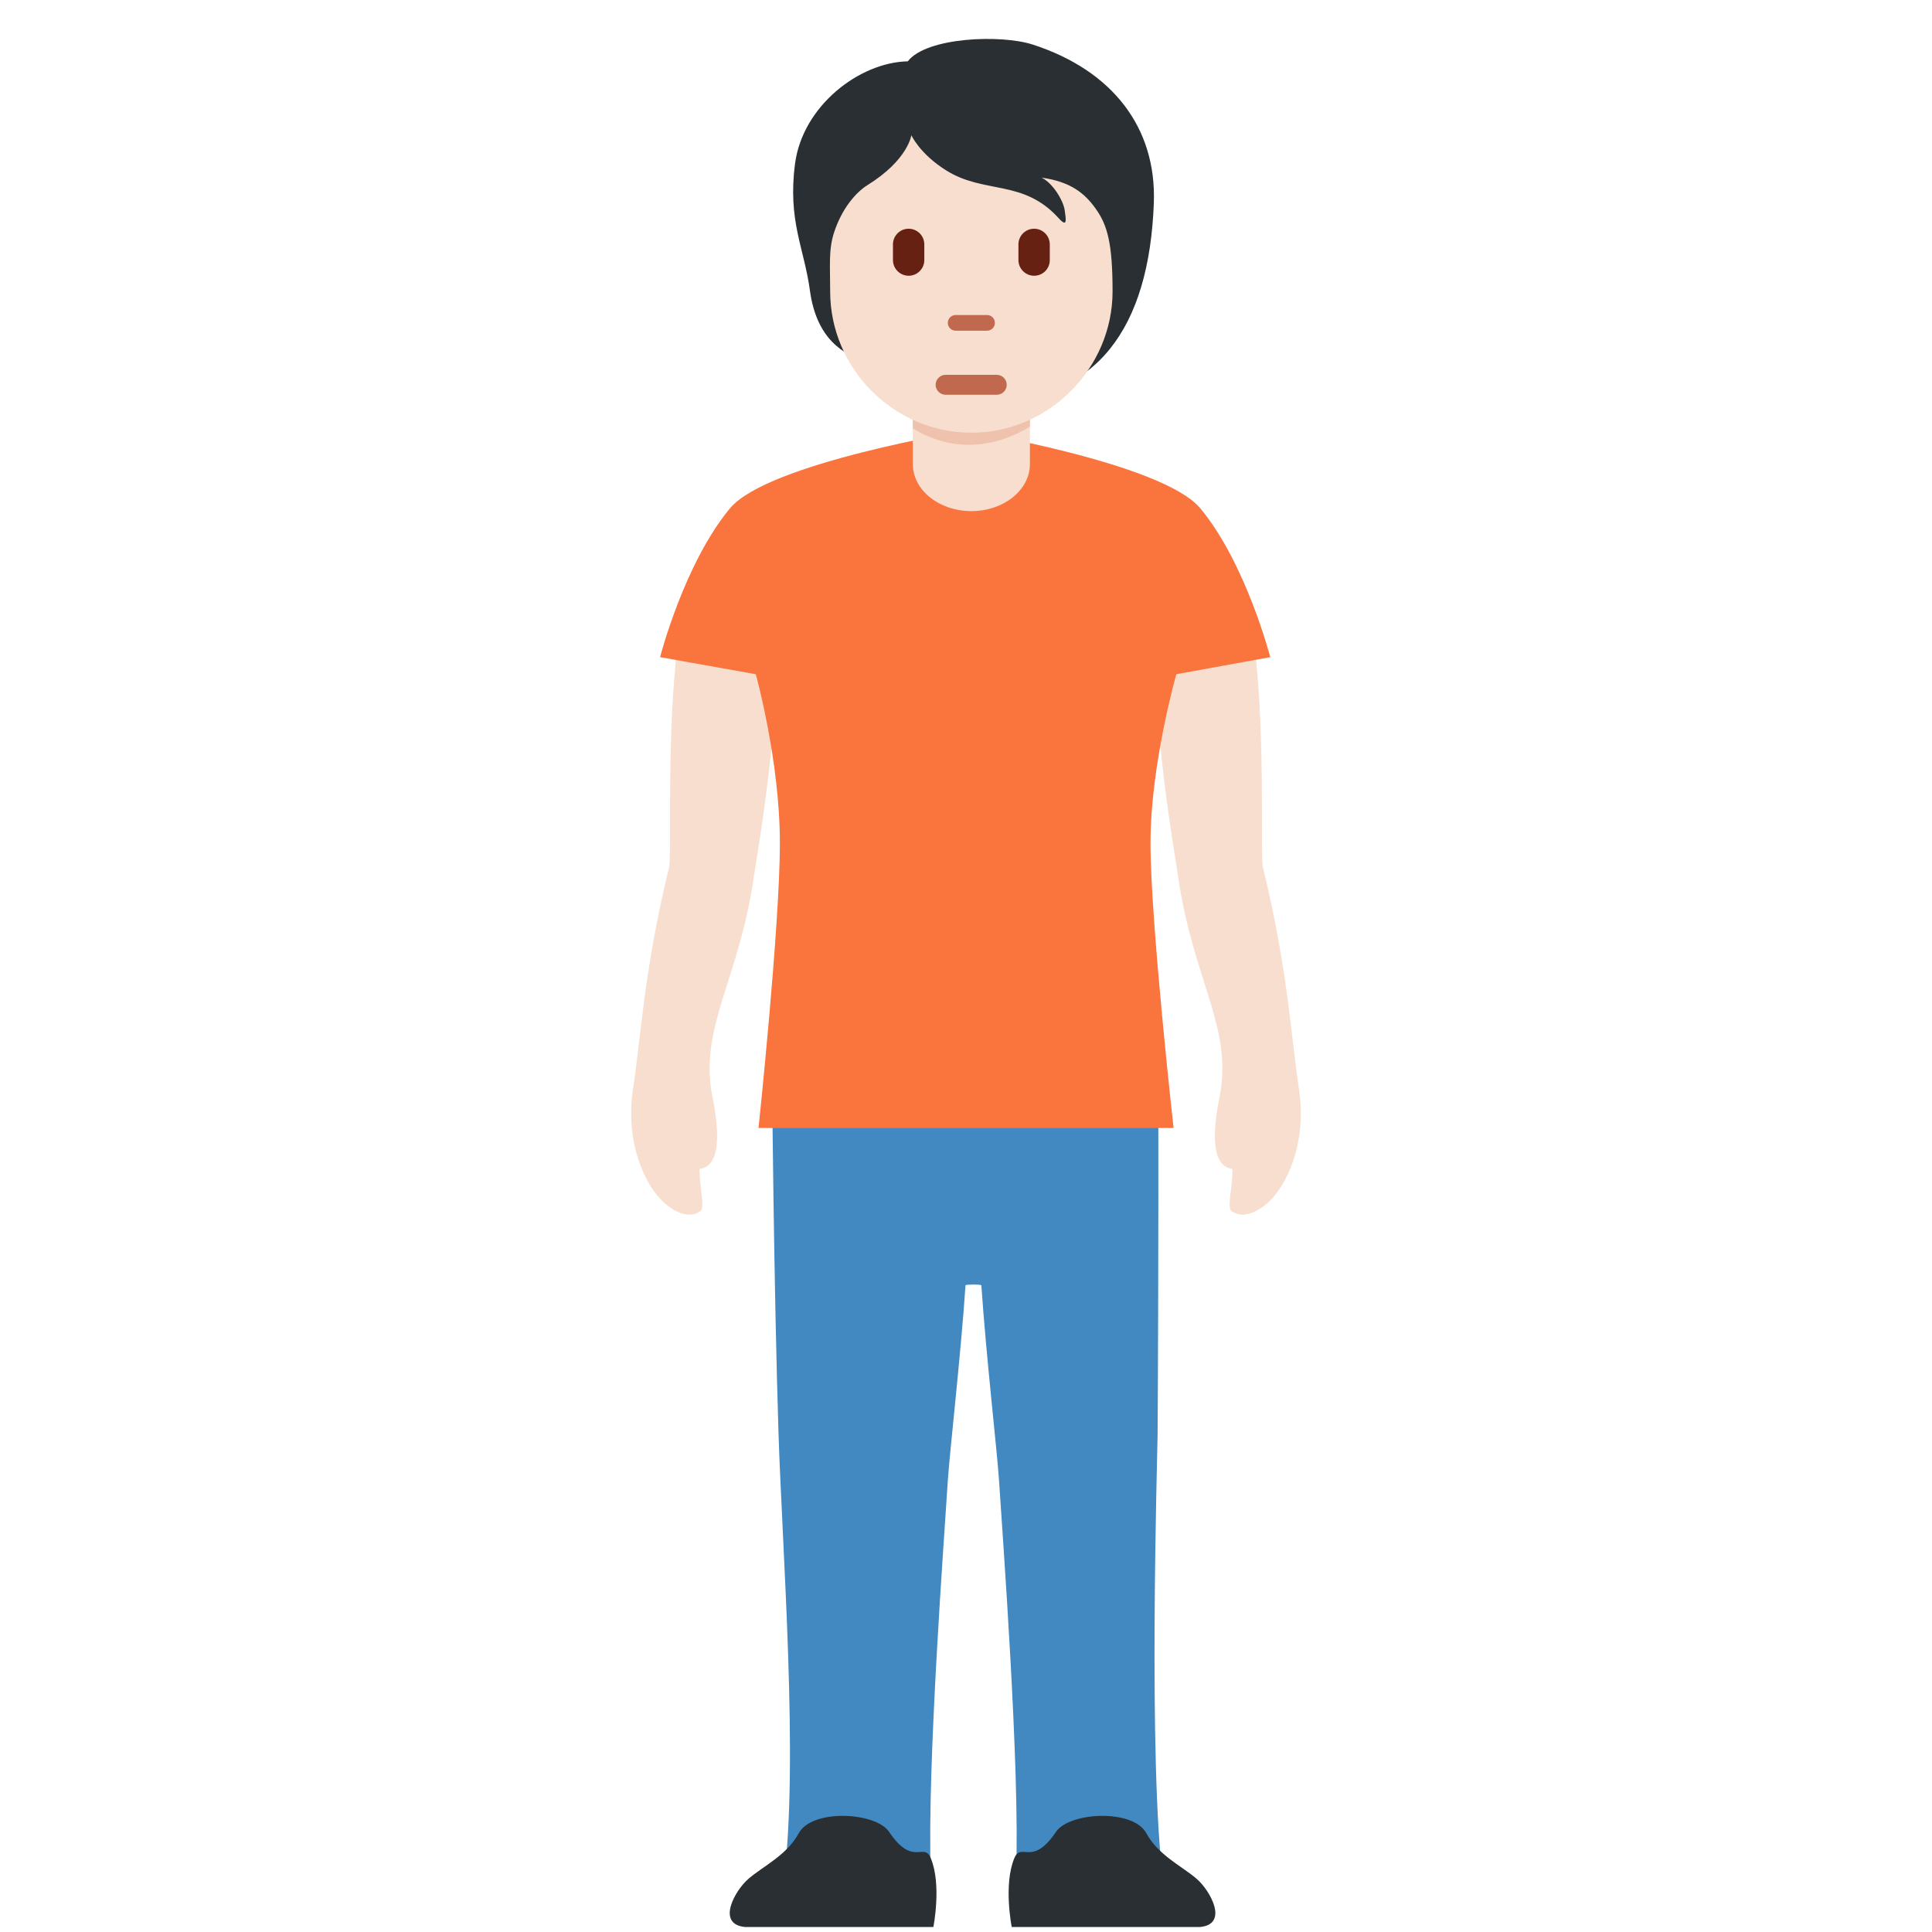
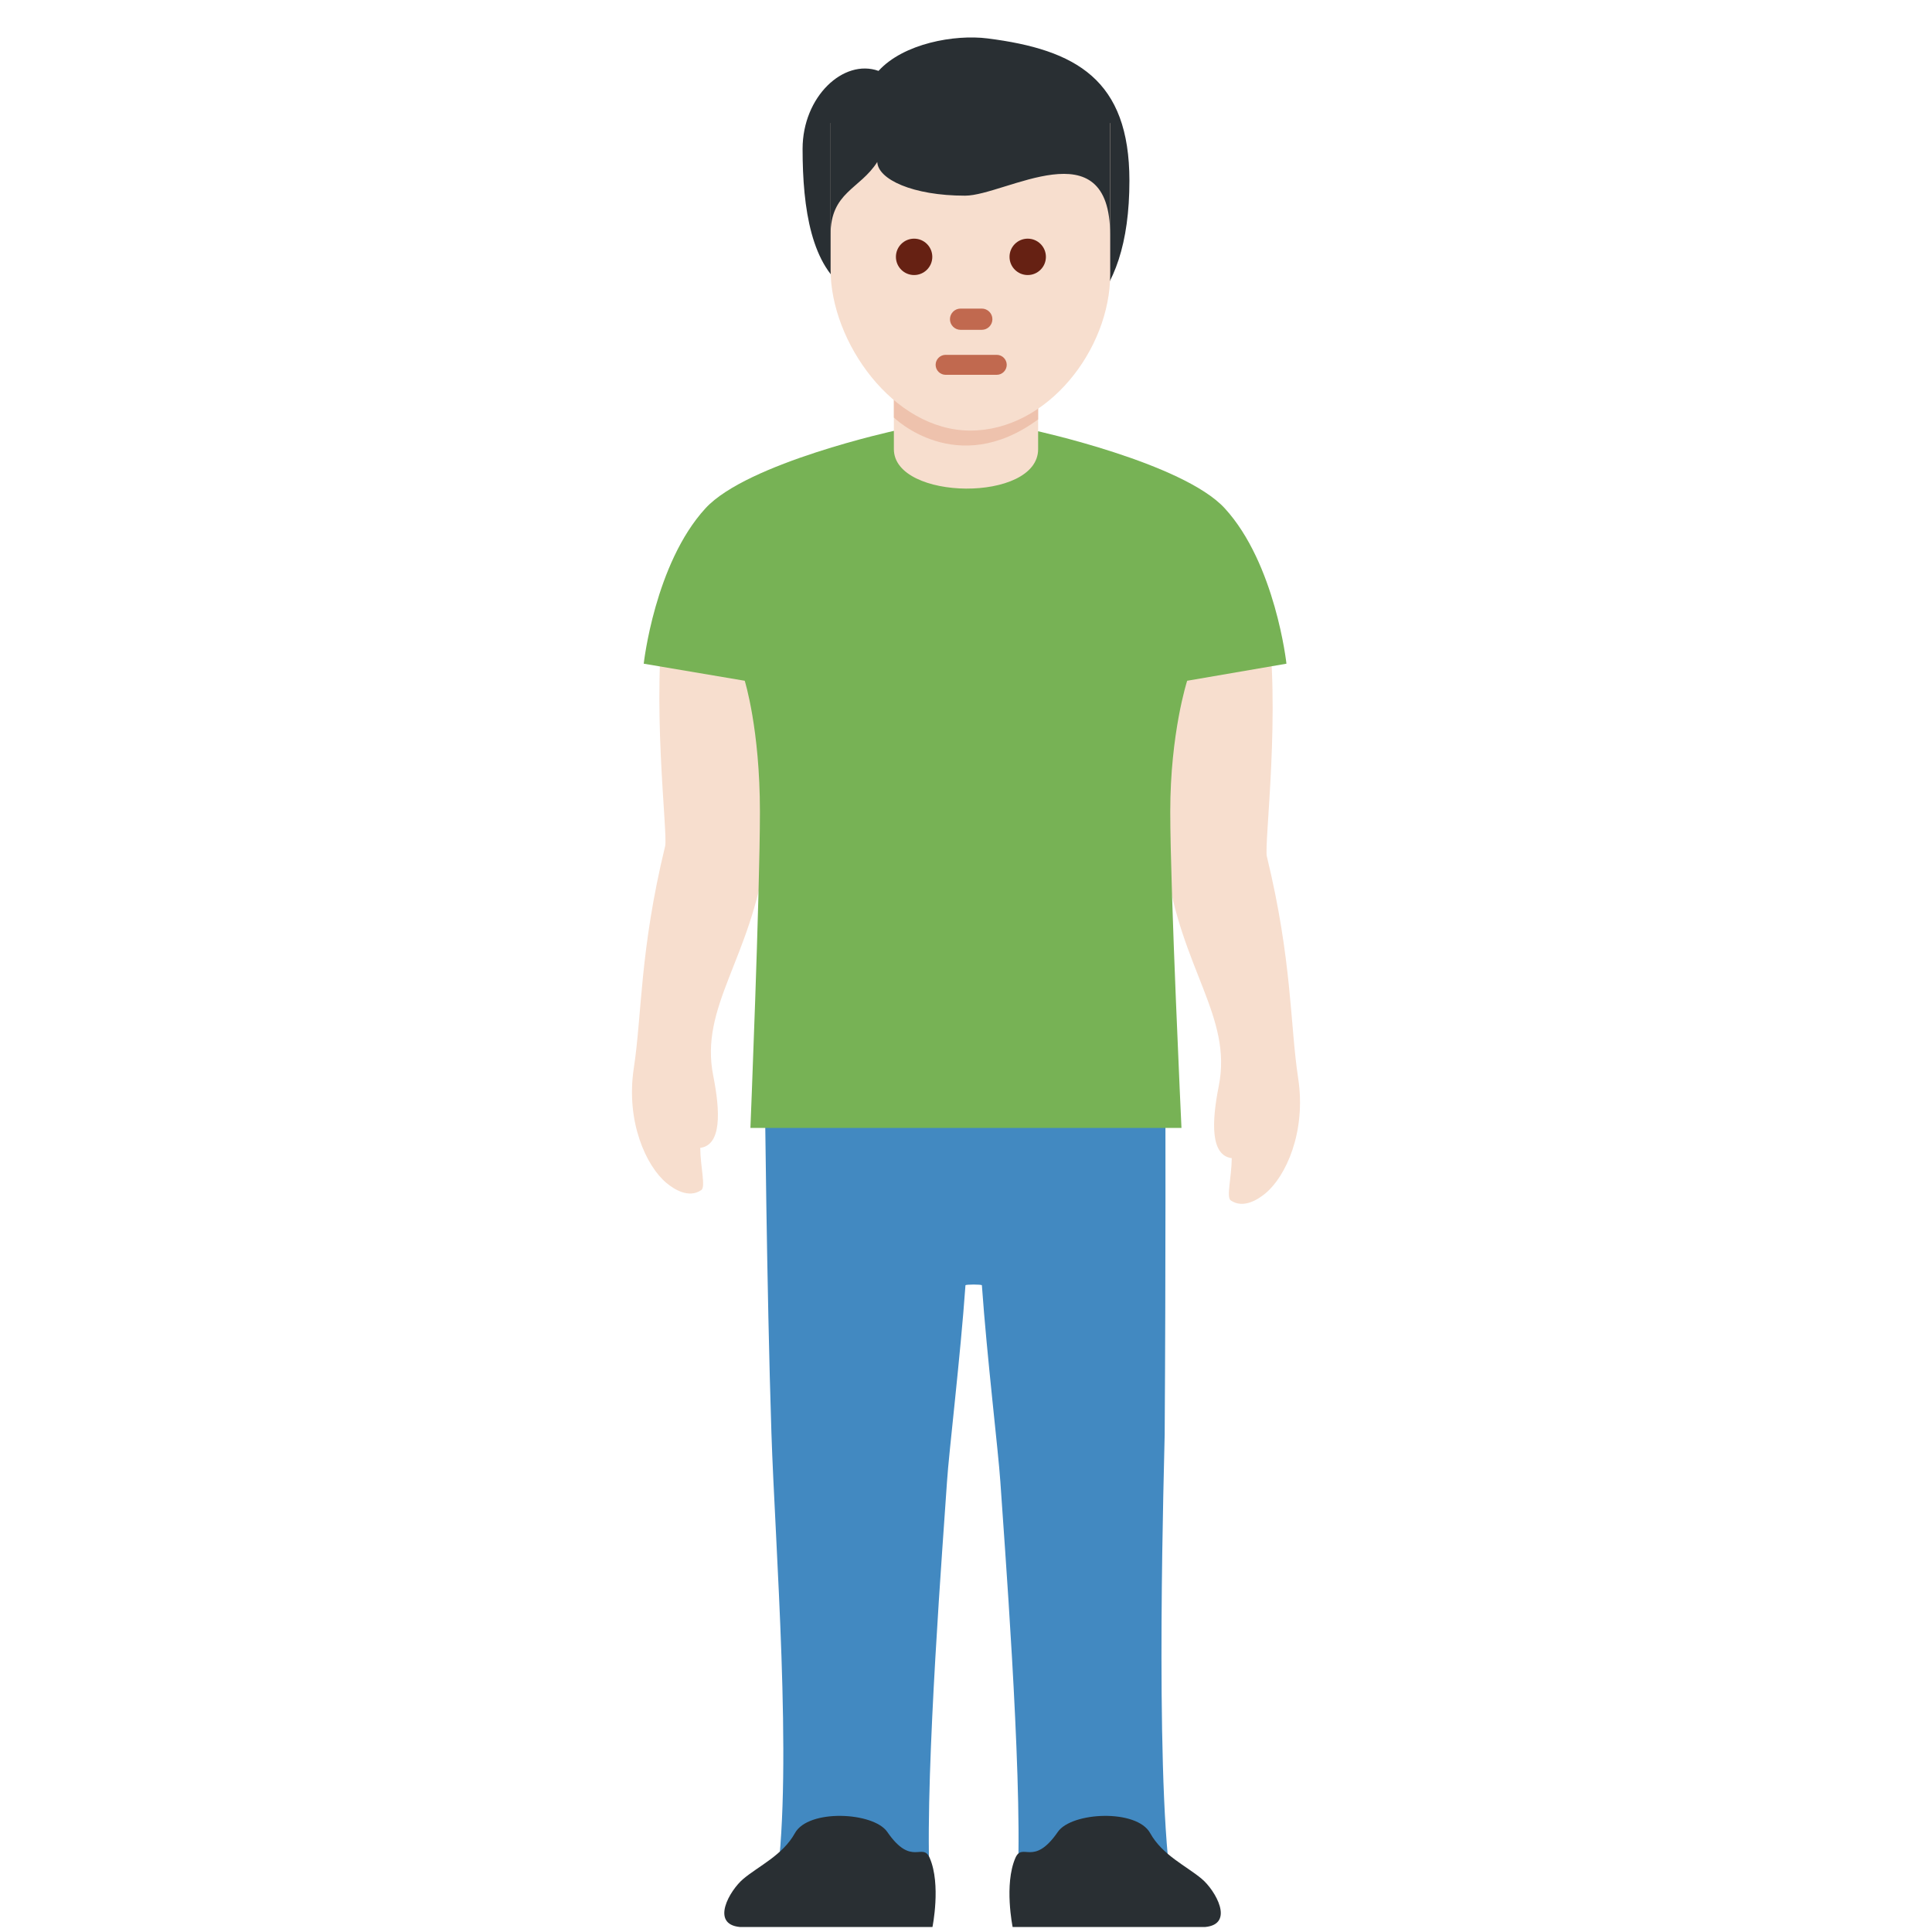
<svg xmlns="http://www.w3.org/2000/svg" viewBox="0 0 36 36">
-   <path fill="#F7DECE" d="M13.052 22.569c-.236.161-.512-.02-.646-.131-.379-.313-.763-1.144-.611-2.142.154-1.008.199-2.185.673-4.137.055-.228-.069-2.776.212-4.528.076-.473.958-1.066 1.495-1.057.536.008.263.944.274 1.101.12 1.682-.348 4.279-.398 4.632-.277 1.956-1.033 2.835-.776 4.13.135.679.154 1.293-.242 1.345.005.366.106.728.019.787zm9.896 0c.236.161.512-.02.646-.131.379-.313.763-1.144.611-2.142-.154-1.008-.199-2.185-.673-4.137-.055-.228.069-2.776-.212-4.528-.076-.473-.958-1.066-1.495-1.057-.536.008-.263.944-.274 1.101-.12 1.682.348 4.279.398 4.632.277 1.956 1.033 2.835.776 4.13-.135.679-.154 1.293.242 1.345-.005.366-.106.728-.019.787z" />
-   <path fill="#4289C1" d="M21.57 26.733c.02-3.063.014-6.5.014-6.5h-7.197s.033 3.747.119 6.46c.067 2.14.382 6.193.096 8.349-.064.479 2.782.937 2.742-.125-.075-1.969.255-6.322.316-7.309.034-.547.241-2.326.331-3.659.011-.018.284-.018.295 0 .09 1.333.297 3.112.331 3.659.062.987.392 5.34.316 7.309-.041 1.062 2.805.604 2.742.125-.286-2.157-.107-7.96-.105-8.309z" />
-   <path fill="#FA743E" d="M22.366 9.472C21.661 8.623 18 8.023 18 8.023s-3.693.6-4.398 1.449c-.856 1.031-1.302 2.773-1.302 2.773l1.783.318s.449 1.612.449 3.148-.398 5.307-.398 5.307h7.734s-.43-3.84-.43-5.306.481-3.149.481-3.149l1.751-.318c-.002 0-.449-1.743-1.304-2.773z" />
-   <path fill="#292F33" d="M19.242.83c-.59-.191-1.98-.139-2.327.313-.903.017-1.962.834-2.101 1.91-.138 1.066.169 1.561.278 2.362.123.908.634 1.198 1.042 1.32.587.776 1.211.742 2.259.742 2.046 0 3.021-1.369 3.107-3.695.052-1.406-.774-2.472-2.258-2.952z" />
-   <path fill="#F7DECE" d="M17.009 6.893v1.754c0 .484.488.877 1.091.877s1.091-.393 1.091-.877V6.893h-2.182z" />
-   <path fill="#EEC2AD" d="M17.009 7.981c.396.251 1.201.557 2.182-.03V6.893h-2.182v1.088z" />
-   <path fill="#F7DECE" d="M20.412 3.882c-.198-.274-.452-.495-1.007-.573.208.096.408.425.434.608.026.182.052.33-.113.148-.661-.731-1.381-.443-2.094-.889-.498-.312-.65-.657-.65-.657s-.061.46-.816.929c-.219.136-.48.439-.625.886-.104.321-.072.608-.072 1.098 0 1.429 1.178 2.631 2.631 2.631s2.631-1.212 2.631-2.631c0-.89-.093-1.238-.319-1.55z" />
-   <path fill="#662113" d="M16.931 5.138c-.161 0-.292-.131-.292-.292v-.292c0-.161.131-.292.292-.292.161 0 .292.131.292.292v.292c0 .162-.131.292-.292.292zm2.338 0c-.161 0-.292-.131-.292-.292v-.292c0-.161.131-.292.292-.292.161 0 .292.131.292.292v.292c.001.162-.13.292-.292.292z" />
-   <path fill="#C1694F" d="M18.573 7.356h-.953c-.102 0-.186-.084-.186-.186s.084-.186.186-.186h.953c.102 0 .186.084.186.186s-.084.186-.186.186zm-.181-1.194h-.585c-.081 0-.146-.065-.146-.146 0-.081.065-.146.146-.146h.585c.081 0 .146.065.146.146.001.08-.065.146-.146.146z" />
-   <path fill="#292F33" d="M13.884 35.907c-.546-.051-.187-.684.061-.897.276-.238.718-.441.94-.852.246-.455 1.433-.395 1.683-.023.447.664.645.179.775.488.207.494.049 1.284.049 1.284h-3.508zm8.476 0c.546-.051.187-.684-.061-.897-.276-.238-.718-.441-.94-.852-.246-.455-1.433-.395-1.683-.023-.447.664-.645.179-.775.488-.207.494-.049 1.284-.049 1.284h3.508z" />
+   <path fill="#F7DECE" d="M22.933 22.368c.236.161.512-.02.646-.131.379-.313.763-1.144.611-2.142-.154-1.008-.11-2.185-.584-4.137-.055-.228.274-2.776-.007-4.528-.076-.473-1.251-1.066-1.789-1.057-.536.008-.263.944-.274 1.101-.12 1.682.143 4.279.193 4.632.277 1.956 1.239 2.835.981 4.13-.135.679-.154 1.293.242 1.345-.004.366-.105.728-.019.787zm-9.866-.192c-.236.161-.512-.02-.646-.131-.379-.313-.763-1.144-.611-2.142.154-1.008.11-2.185.584-4.137.055-.228-.274-2.776.007-4.528.076-.473 1.251-1.066 1.789-1.057.536.008.263.944.274 1.101.12 1.682-.143 4.279-.193 4.632-.277 1.956-1.239 2.835-.981 4.13.135.679.154 1.293-.242 1.345.004.366.105.728.019.787z" />
+   <path fill="#4289C1" d="M21.702 26.733c.021-3.063.014-6.5.014-6.5h-7.465s.035 3.747.123 6.46c.07 2.14.396 6.193.1 8.349-.066.479 2.886.937 2.844-.125-.078-1.969.264-6.322.328-7.309.035-.547.25-2.326.344-3.659.011-.018.295-.018.306 0 .094 1.333.308 3.112.344 3.659.064.987.406 5.34.328 7.309-.042 1.062 2.91.604 2.844.125-.298-2.157-.113-7.96-.11-8.309z" />
+   <path fill="#77B255" d="M22.822 9.472c-.778-.849-3.536-1.449-3.536-1.449h-2.605s-2.757.6-3.536 1.449c-.945 1.031-1.15 2.895-1.15 2.895l1.882.318s.283.9.283 2.436-.177 5.896-.177 5.896h8.032s-.209-4.43-.209-5.895.315-2.437.315-2.437l1.85-.318c.001 0-.205-1.865-1.149-2.895z" />
+   <path fill="#F7DECE" d="M19.344 4.369l-2.688.019v3.981c0 .963 2.688.998 2.688 0v-4z" />
+   <path fill="#EEC2AD" d="M19.344 3.86l-2.688.019V7.78s1.17 1.151 2.688.035V3.86z" />
+   <path fill="#292F33" d="M18.402.716c-.613-.078-1.567.093-2.032.605-.651-.233-1.415.479-1.415 1.453 0 1.116.164 2.206.857 2.64.52.723 1.571 1.046 2.53 1.046 1.582 0 2.703-.756 2.703-3.093 0-1.883-.992-2.442-2.643-2.651z" />
+   <path fill="#F7DECE" d="M20.687 2.292h-5.21V5.03c0 1.337 1.166 2.993 2.605 2.993s2.605-1.516 2.605-2.912V2.292z" />
+   <path fill="#292F33" d="M17.146 1.588l-1.67.704v2.084c0-.799.545-.846.871-1.358.012.322.658.628 1.636.628.744 0 2.703-1.291 2.703.73V2.007l-3.54-.419z" />
+   <circle fill="#662113" cx="17.033" cy="4.786" r=".339" />
+   <circle fill="#662113" cx="19.15" cy="4.786" r=".339" />
+   <path fill="#C1694F" d="M18.573 6.984h-.953c-.102 0-.186-.084-.186-.186s.084-.186.186-.186h.953c.102 0 .186.084.186.186s-.084.186-.186.186zm-.279-.838h-.395c-.109 0-.198-.089-.198-.198 0-.109.089-.198.198-.198h.395c.109 0 .198.089.198.198 0 .109-.089.198-.198.198z" />
+   <path fill="#292F33" d="M13.789 35.907c-.558-.051-.192-.684.062-.897.282-.238.734-.441.961-.852.251-.455 1.465-.395 1.721-.023.457.664.66.179.792.488.212.494.05 1.284.05 1.284h-3.586zm8.666 0c.558-.051.192-.684-.062-.897-.282-.238-.734-.441-.961-.852-.251-.455-1.465-.395-1.721-.023-.457.664-.66.179-.792.488-.212.494-.05 1.284-.05 1.284h3.586z" />
</svg>
